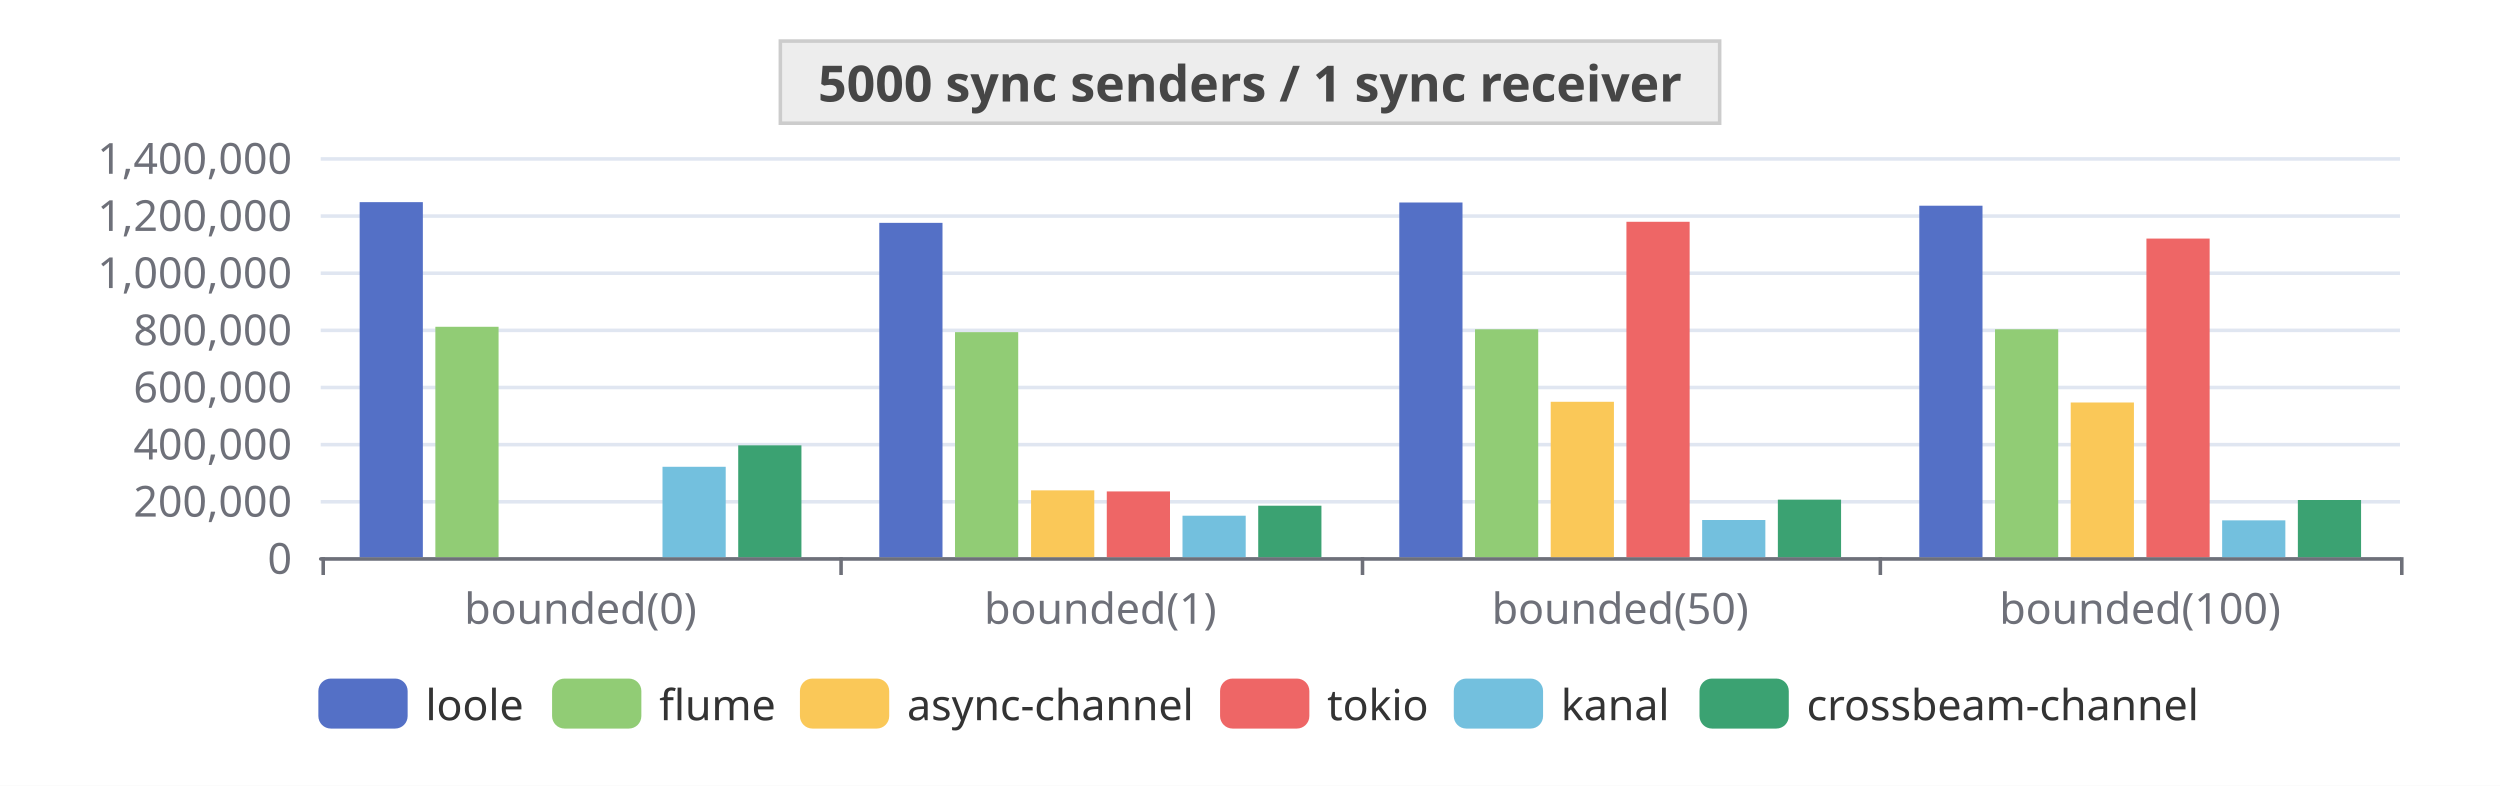
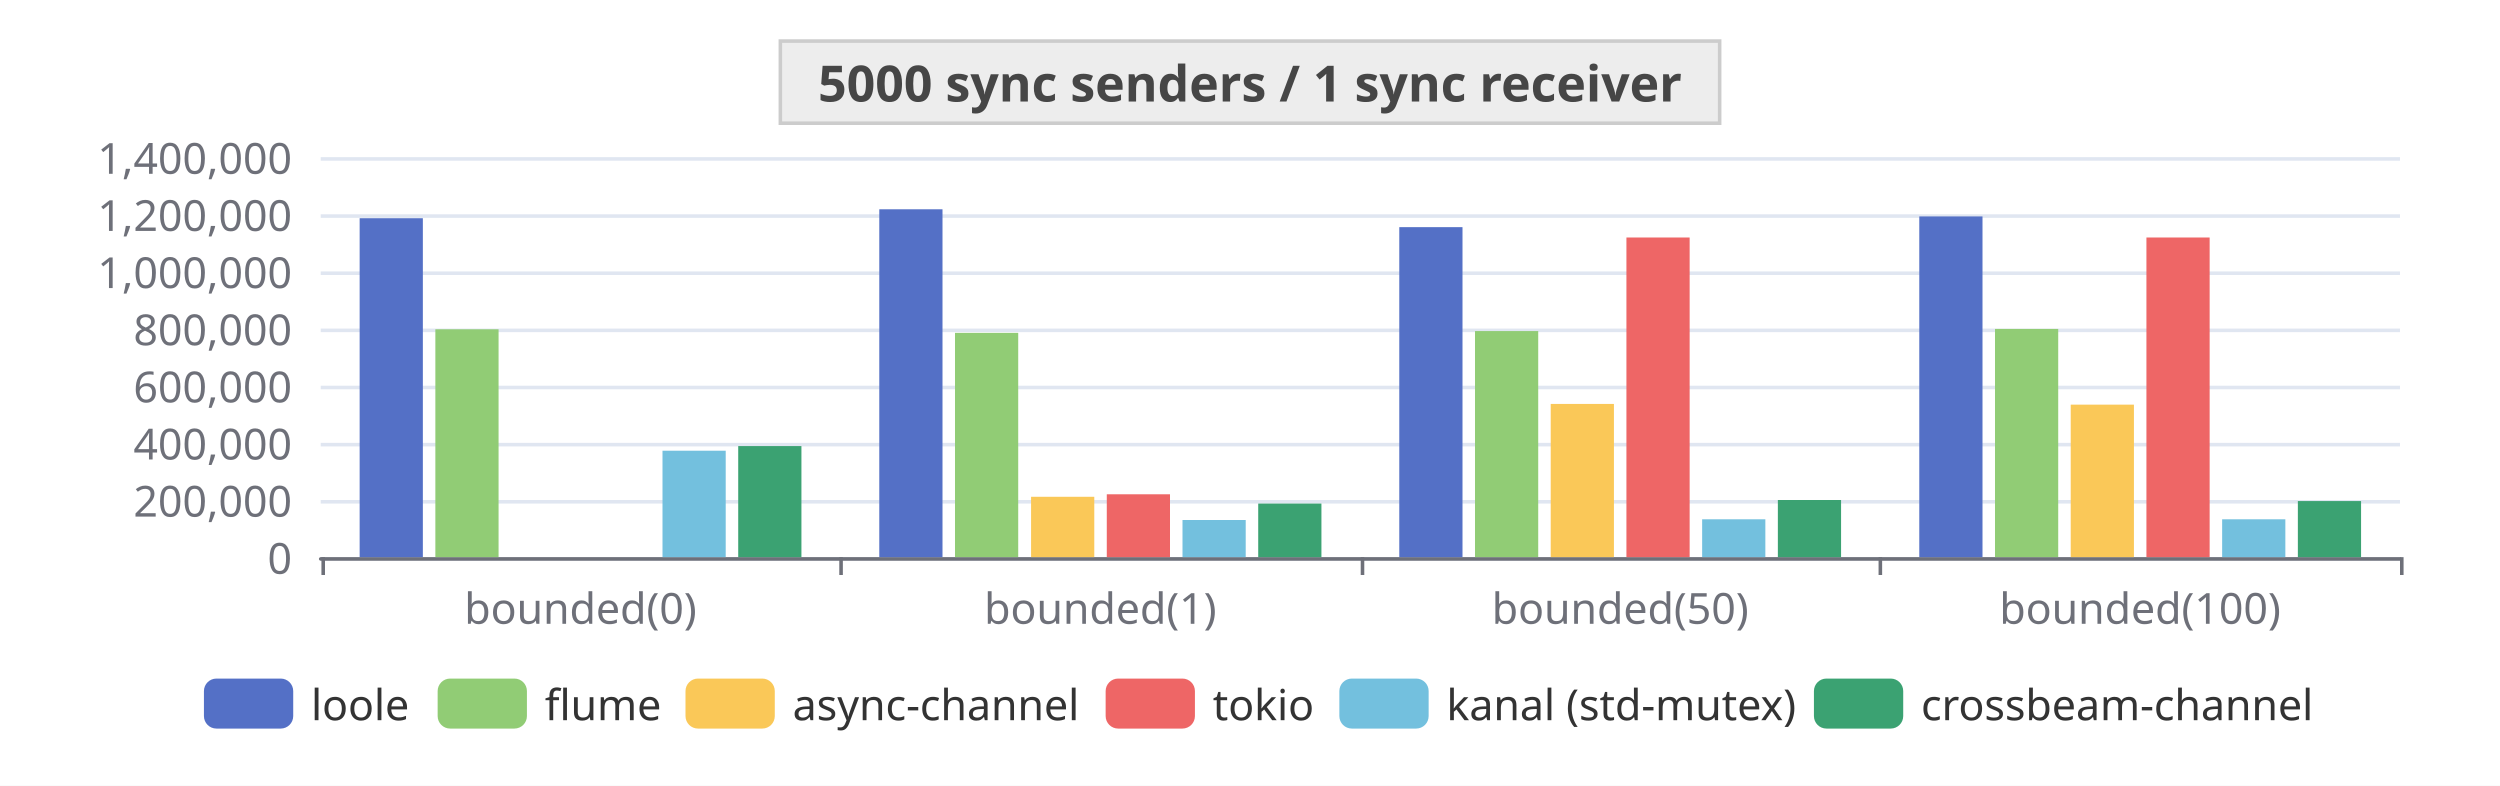
<svg xmlns="http://www.w3.org/2000/svg" width="700" height="220" version="1.1" baseProfile="full" viewBox="0 0 700 220">
  <rect width="700" height="220" x="0" y="0" id="0" fill="white" />
  <path d="M89.8 156.5L672 156.5" fill="none" stroke="#E0E6F1" />
  <path d="M89.8 140.5L672 140.5" fill="none" stroke="#E0E6F1" />
  <path d="M89.8 124.5L672 124.5" fill="none" stroke="#E0E6F1" />
  <path d="M89.8 108.5L672 108.5" fill="none" stroke="#E0E6F1" />
  <path d="M89.8 92.5L672 92.5" fill="none" stroke="#E0E6F1" />
  <path d="M89.8 76.5L672 76.5" fill="none" stroke="#E0E6F1" />
  <path d="M89.8 60.5L672 60.5" fill="none" stroke="#E0E6F1" />
  <path d="M89.8 44.5L672 44.5" fill="none" stroke="#E0E6F1" />
  <path d="M89.8 156.5L672 156.5" fill="none" stroke="#6E7079" stroke-linecap="round" />
  <path d="M90.5 156L90.5 161" fill="none" stroke="#6E7079" />
  <path d="M235.5 156L235.5 161" fill="none" stroke="#6E7079" />
  <path d="M381.5 156L381.5 161" fill="none" stroke="#6E7079" />
  <path d="M526.5 156L526.5 161" fill="none" stroke="#6E7079" />
  <path d="M672.5 156L672.5 161" fill="none" stroke="#6E7079" />
  <text dominant-baseline="central" text-anchor="end" style="font-size:12px;font-family:sans-serif;" transform="translate(81.76 156)" fill="#6E7079">0</text>
  <text dominant-baseline="central" text-anchor="end" style="font-size:12px;font-family:sans-serif;" transform="translate(81.76 140)" fill="#6E7079">200,000</text>
  <text dominant-baseline="central" text-anchor="end" style="font-size:12px;font-family:sans-serif;" transform="translate(81.76 124)" fill="#6E7079">400,000</text>
  <text dominant-baseline="central" text-anchor="end" style="font-size:12px;font-family:sans-serif;" transform="translate(81.76 108)" fill="#6E7079">600,000</text>
  <text dominant-baseline="central" text-anchor="end" style="font-size:12px;font-family:sans-serif;" transform="translate(81.76 92)" fill="#6E7079">800,000</text>
  <text dominant-baseline="central" text-anchor="end" style="font-size:12px;font-family:sans-serif;" transform="translate(81.76 76)" fill="#6E7079">1,000,000</text>
  <text dominant-baseline="central" text-anchor="end" style="font-size:12px;font-family:sans-serif;" transform="translate(81.76 60)" fill="#6E7079">1,200,000</text>
  <text dominant-baseline="central" text-anchor="end" style="font-size:12px;font-family:sans-serif;" transform="translate(81.76 44)" fill="#6E7079">1,400,000</text>
  <text dominant-baseline="central" text-anchor="middle" style="font-size:12px;font-family:sans-serif;" y="6" transform="translate(162.54 164)" fill="#6E7079">bounded(0)</text>
  <text dominant-baseline="central" text-anchor="middle" style="font-size:12px;font-family:sans-serif;" y="6" transform="translate(308.1 164)" fill="#6E7079">bounded(1)</text>
  <text dominant-baseline="central" text-anchor="middle" style="font-size:12px;font-family:sans-serif;" y="6" transform="translate(453.66 164)" fill="#6E7079">bounded(50)</text>
  <text dominant-baseline="central" text-anchor="middle" style="font-size:12px;font-family:sans-serif;" y="6" transform="translate(599.22 164)" fill="#6E7079">bounded(100)</text>
-   <path d="M100.7 156l17.7 0l0 -99.4l-17.7 0Z" fill="#5470c6" />
-   <path d="M246.2 156l17.7 0l0 -93.6l-17.7 0Z" fill="#5470c6" />
-   <path d="M391.8 156l17.7 0l0 -99.3l-17.7 0Z" fill="#5470c6" />
-   <path d="M537.4 156l17.7 0l0 -98.4l-17.7 0Z" fill="#5470c6" />
-   <path d="M121.9 156l17.7 0l0 -64.5l-17.7 0Z" fill="#91cc75" />
-   <path d="M267.4 156l17.7 0l0 -63l-17.7 0Z" fill="#91cc75" />
-   <path d="M413 156l17.7 0l0 -63.8l-17.7 0Z" fill="#91cc75" />
-   <path d="M558.6 156l17.7 0l0 -63.8l-17.7 0Z" fill="#91cc75" />
+   <path d="M100.7 156l17.7 0l0 -94.9l-17.7 0Z" fill="#5470c6" />
+   <path d="M246.2 156l17.7 0l0 -97.4l-17.7 0Z" fill="#5470c6" />
+   <path d="M391.8 156l17.7 0l0 -92.4l-17.7 0Z" fill="#5470c6" />
+   <path d="M537.4 156l17.7 0l0 -95.4l-17.7 0Z" fill="#5470c6" />
+   <path d="M121.9 156l17.7 0l0 -63.8l-17.7 0Z" fill="#91cc75" />
+   <path d="M267.4 156l17.7 0l0 -62.8l-17.7 0Z" fill="#91cc75" />
+   <path d="M413 156l17.7 0l0 -63.3l-17.7 0Z" fill="#91cc75" />
+   <path d="M558.6 156l17.7 0l0 -63.9l-17.7 0Z" fill="#91cc75" />
  <path d="M143.1 156l17.7 0l0 0l-17.7 0Z" fill="#fac858" />
-   <path d="M288.7 156l17.7 0l0 -18.7l-17.7 0Z" fill="#fac858" />
-   <path d="M434.2 156l17.7 0l0 -43.5l-17.7 0Z" fill="#fac858" />
-   <path d="M579.8 156l17.7 0l0 -43.3l-17.7 0Z" fill="#fac858" />
+   <path d="M288.7 156l17.7 0l0 -16.9l-17.7 0Z" fill="#fac858" />
+   <path d="M434.2 156l17.7 0l0 -42.9l-17.7 0Z" fill="#fac858" />
+   <path d="M579.8 156l17.7 0l0 -42.7l-17.7 0Z" fill="#fac858" />
  <path d="M164.3 156l17.7 0l0 0l-17.7 0Z" fill="#ee6666" />
-   <path d="M309.9 156l17.7 0l0 -18.4l-17.7 0Z" fill="#ee6666" />
-   <path d="M455.4 156l17.7 0l0 -93.9l-17.7 0Z" fill="#ee6666" />
-   <path d="M601 156l17.7 0l0 -89.2l-17.7 0Z" fill="#ee6666" />
-   <path d="M185.5 156l17.7 0l0 -25.3l-17.7 0Z" fill="#73c0de" />
-   <path d="M331.1 156l17.7 0l0 -11.6l-17.7 0Z" fill="#73c0de" />
-   <path d="M476.6 156l17.7 0l0 -10.4l-17.7 0Z" fill="#73c0de" />
-   <path d="M622.2 156l17.7 0l0 -10.3l-17.7 0Z" fill="#73c0de" />
-   <path d="M206.7 156l17.7 0l0 -31.3l-17.7 0Z" fill="#3ba272" />
-   <path d="M352.3 156l17.7 0l0 -14.4l-17.7 0Z" fill="#3ba272" />
-   <path d="M497.8 156l17.7 0l0 -16.1l-17.7 0Z" fill="#3ba272" />
-   <path d="M643.4 156l17.7 0l0 -16l-17.7 0Z" fill="#3ba272" />
-   <path d="M-5 -5l531.7 0l0 24l-531.7 0Z" transform="translate(89.14 190)" fill="rgb(0,0,0)" fill-opacity="0" stroke="#ccc" stroke-width="0" />
-   <path d="M3.5 0L21.5 0A3.5 3.5 0 0 1 25 3.5L25 10.5A3.5 3.5 0 0 1 21.5 14L3.5 14A3.5 3.5 0 0 1 0 10.5L0 3.5A3.5 3.5 0 0 1 3.5 0" transform="translate(89.14 190)" fill="#5470c6" />
-   <text dominant-baseline="central" text-anchor="start" style="font-size:12px;font-family:sans-serif;" x="30" y="7" transform="translate(89.14 190)" fill="#333">loole</text>
-   <path d="M3.5 0L21.5 0A3.5 3.5 0 0 1 25 3.5L25 10.5A3.5 3.5 0 0 1 21.5 14L3.5 14A3.5 3.5 0 0 1 0 10.5L0 3.5A3.5 3.5 0 0 1 3.5 0" transform="translate(154.58 190)" fill="#91cc75" />
-   <text dominant-baseline="central" text-anchor="start" style="font-size:12px;font-family:sans-serif;" x="30" y="7" transform="translate(154.58 190)" fill="#333">flume</text>
-   <path d="M3.5 0L21.5 0A3.5 3.5 0 0 1 25 3.5L25 10.5A3.5 3.5 0 0 1 21.5 14L3.5 14A3.5 3.5 0 0 1 0 10.5L0 3.5A3.5 3.5 0 0 1 3.5 0" transform="translate(223.98 190)" fill="#fac858" />
-   <text dominant-baseline="central" text-anchor="start" style="font-size:12px;font-family:sans-serif;" x="30" y="7" transform="translate(223.98 190)" fill="#333">async-channel</text>
-   <path d="M3.5 0L21.5 0A3.5 3.5 0 0 1 25 3.5L25 10.5A3.5 3.5 0 0 1 21.5 14L3.5 14A3.5 3.5 0 0 1 0 10.5L0 3.5A3.5 3.5 0 0 1 3.5 0" transform="translate(341.62 190)" fill="#ee6666" />
-   <text dominant-baseline="central" text-anchor="start" style="font-size:12px;font-family:sans-serif;" x="30" y="7" transform="translate(341.62 190)" fill="#333">tokio</text>
-   <path d="M3.5 0L21.5 0A3.5 3.5 0 0 1 25 3.5L25 10.5A3.5 3.5 0 0 1 21.5 14L3.5 14A3.5 3.5 0 0 1 0 10.5L0 3.5A3.5 3.5 0 0 1 3.5 0" transform="translate(407.06 190)" fill="#73c0de" />
-   <text dominant-baseline="central" text-anchor="start" style="font-size:12px;font-family:sans-serif;" x="30" y="7" transform="translate(407.06 190)" fill="#333">kanal</text>
-   <path d="M3.5 0L21.5 0A3.5 3.5 0 0 1 25 3.5L25 10.5A3.5 3.5 0 0 1 21.5 14L3.5 14A3.5 3.5 0 0 1 0 10.5L0 3.5A3.5 3.5 0 0 1 3.5 0" transform="translate(475.86 190)" fill="#3ba272" />
-   <text dominant-baseline="central" text-anchor="start" style="font-size:12px;font-family:sans-serif;" x="30" y="7" transform="translate(475.86 190)" fill="#333">crossbeam-channel</text>
+   <path d="M309.9 156l17.7 0l0 -17.6l-17.7 0Z" fill="#ee6666" />
+   <path d="M455.4 156l17.7 0l0 -89.5l-17.7 0Z" fill="#ee6666" />
+   <path d="M601 156l17.7 0l0 -89.5l-17.7 0Z" fill="#ee6666" />
+   <path d="M185.5 156l17.7 0l0 -29.8l-17.7 0Z" fill="#73c0de" />
+   <path d="M331.1 156l17.7 0l0 -10.4l-17.7 0Z" fill="#73c0de" />
+   <path d="M476.6 156l17.7 0l0 -10.6l-17.7 0Z" fill="#73c0de" />
+   <path d="M622.2 156l17.7 0l0 -10.6l-17.7 0Z" fill="#73c0de" />
+   <path d="M206.7 156l17.7 0l0 -31.1l-17.7 0Z" fill="#3ba272" />
+   <path d="M352.3 156l17.7 0l0 -15l-17.7 0Z" fill="#3ba272" />
+   <path d="M497.8 156l17.7 0l0 -16l-17.7 0Z" fill="#3ba272" />
+   <path d="M643.4 156l17.7 0l0 -15.7l-17.7 0Z" fill="#3ba272" />
+   <path d="M-5 -5l595.8 0l0 24l-595.8 0Z" transform="translate(57.1 190)" fill="rgb(0,0,0)" fill-opacity="0" stroke="#ccc" stroke-width="0" />
+   <path d="M3.5 0L21.5 0A3.5 3.5 0 0 1 25 3.5L25 10.5A3.5 3.5 0 0 1 21.5 14L3.5 14A3.5 3.5 0 0 1 0 10.5L0 3.5A3.5 3.5 0 0 1 3.5 0" transform="translate(57.1 190)" fill="#5470c6" />
+   <text dominant-baseline="central" text-anchor="start" style="font-size:12px;font-family:sans-serif;" x="30" y="7" transform="translate(57.1 190)" fill="#333">loole</text>
+   <path d="M3.5 0L21.5 0A3.5 3.5 0 0 1 25 3.5L25 10.5A3.5 3.5 0 0 1 21.5 14L3.5 14A3.5 3.5 0 0 1 0 10.5L0 3.5A3.5 3.5 0 0 1 3.5 0" transform="translate(122.54 190)" fill="#91cc75" />
+   <text dominant-baseline="central" text-anchor="start" style="font-size:12px;font-family:sans-serif;" x="30" y="7" transform="translate(122.54 190)" fill="#333">flume</text>
+   <path d="M3.5 0L21.5 0A3.5 3.5 0 0 1 25 3.5L25 10.5A3.5 3.5 0 0 1 21.5 14L3.5 14A3.5 3.5 0 0 1 0 10.5L0 3.5A3.5 3.5 0 0 1 3.5 0" transform="translate(191.94 190)" fill="#fac858" />
+   <text dominant-baseline="central" text-anchor="start" style="font-size:12px;font-family:sans-serif;" x="30" y="7" transform="translate(191.94 190)" fill="#333">async-channel</text>
+   <path d="M3.5 0L21.5 0A3.5 3.5 0 0 1 25 3.5L25 10.5A3.5 3.5 0 0 1 21.5 14L3.5 14A3.5 3.5 0 0 1 0 10.5L0 3.5A3.5 3.5 0 0 1 3.5 0" transform="translate(309.58 190)" fill="#ee6666" />
+   <text dominant-baseline="central" text-anchor="start" style="font-size:12px;font-family:sans-serif;" x="30" y="7" transform="translate(309.58 190)" fill="#333">tokio</text>
+   <path d="M3.5 0L21.5 0A3.5 3.5 0 0 1 25 3.5L25 10.5A3.5 3.5 0 0 1 21.5 14L3.5 14A3.5 3.5 0 0 1 0 10.5L0 3.5A3.5 3.5 0 0 1 3.5 0" transform="translate(375.02 190)" fill="#73c0de" />
+   <text dominant-baseline="central" text-anchor="start" style="font-size:12px;font-family:sans-serif;" xml:space="preserve" x="30" y="7" transform="translate(375.02 190)" fill="#333">kanal (std-mutex)</text>
+   <path d="M3.5 0L21.5 0A3.5 3.5 0 0 1 25 3.5L25 10.5A3.5 3.5 0 0 1 21.5 14L3.5 14A3.5 3.5 0 0 1 0 10.5L0 3.5A3.5 3.5 0 0 1 3.5 0" transform="translate(507.9 190)" fill="#3ba272" />
+   <text dominant-baseline="central" text-anchor="start" style="font-size:12px;font-family:sans-serif;" x="30" y="7" transform="translate(507.9 190)" fill="#333">crossbeam-channel</text>
  <path d="M-131.5 -4.5l263 0l0 23l-263 0Z" transform="translate(350 16)" fill="#ddd8" stroke="#ccc" />
  <text dominant-baseline="central" text-anchor="middle" style="font-size:14px;font-family:sans-serif;font-weight:bold;" xml:space="preserve" y="7" transform="translate(350 16)" fill="#464646">5000 sync senders / 1 sync receiver</text>
</svg>
